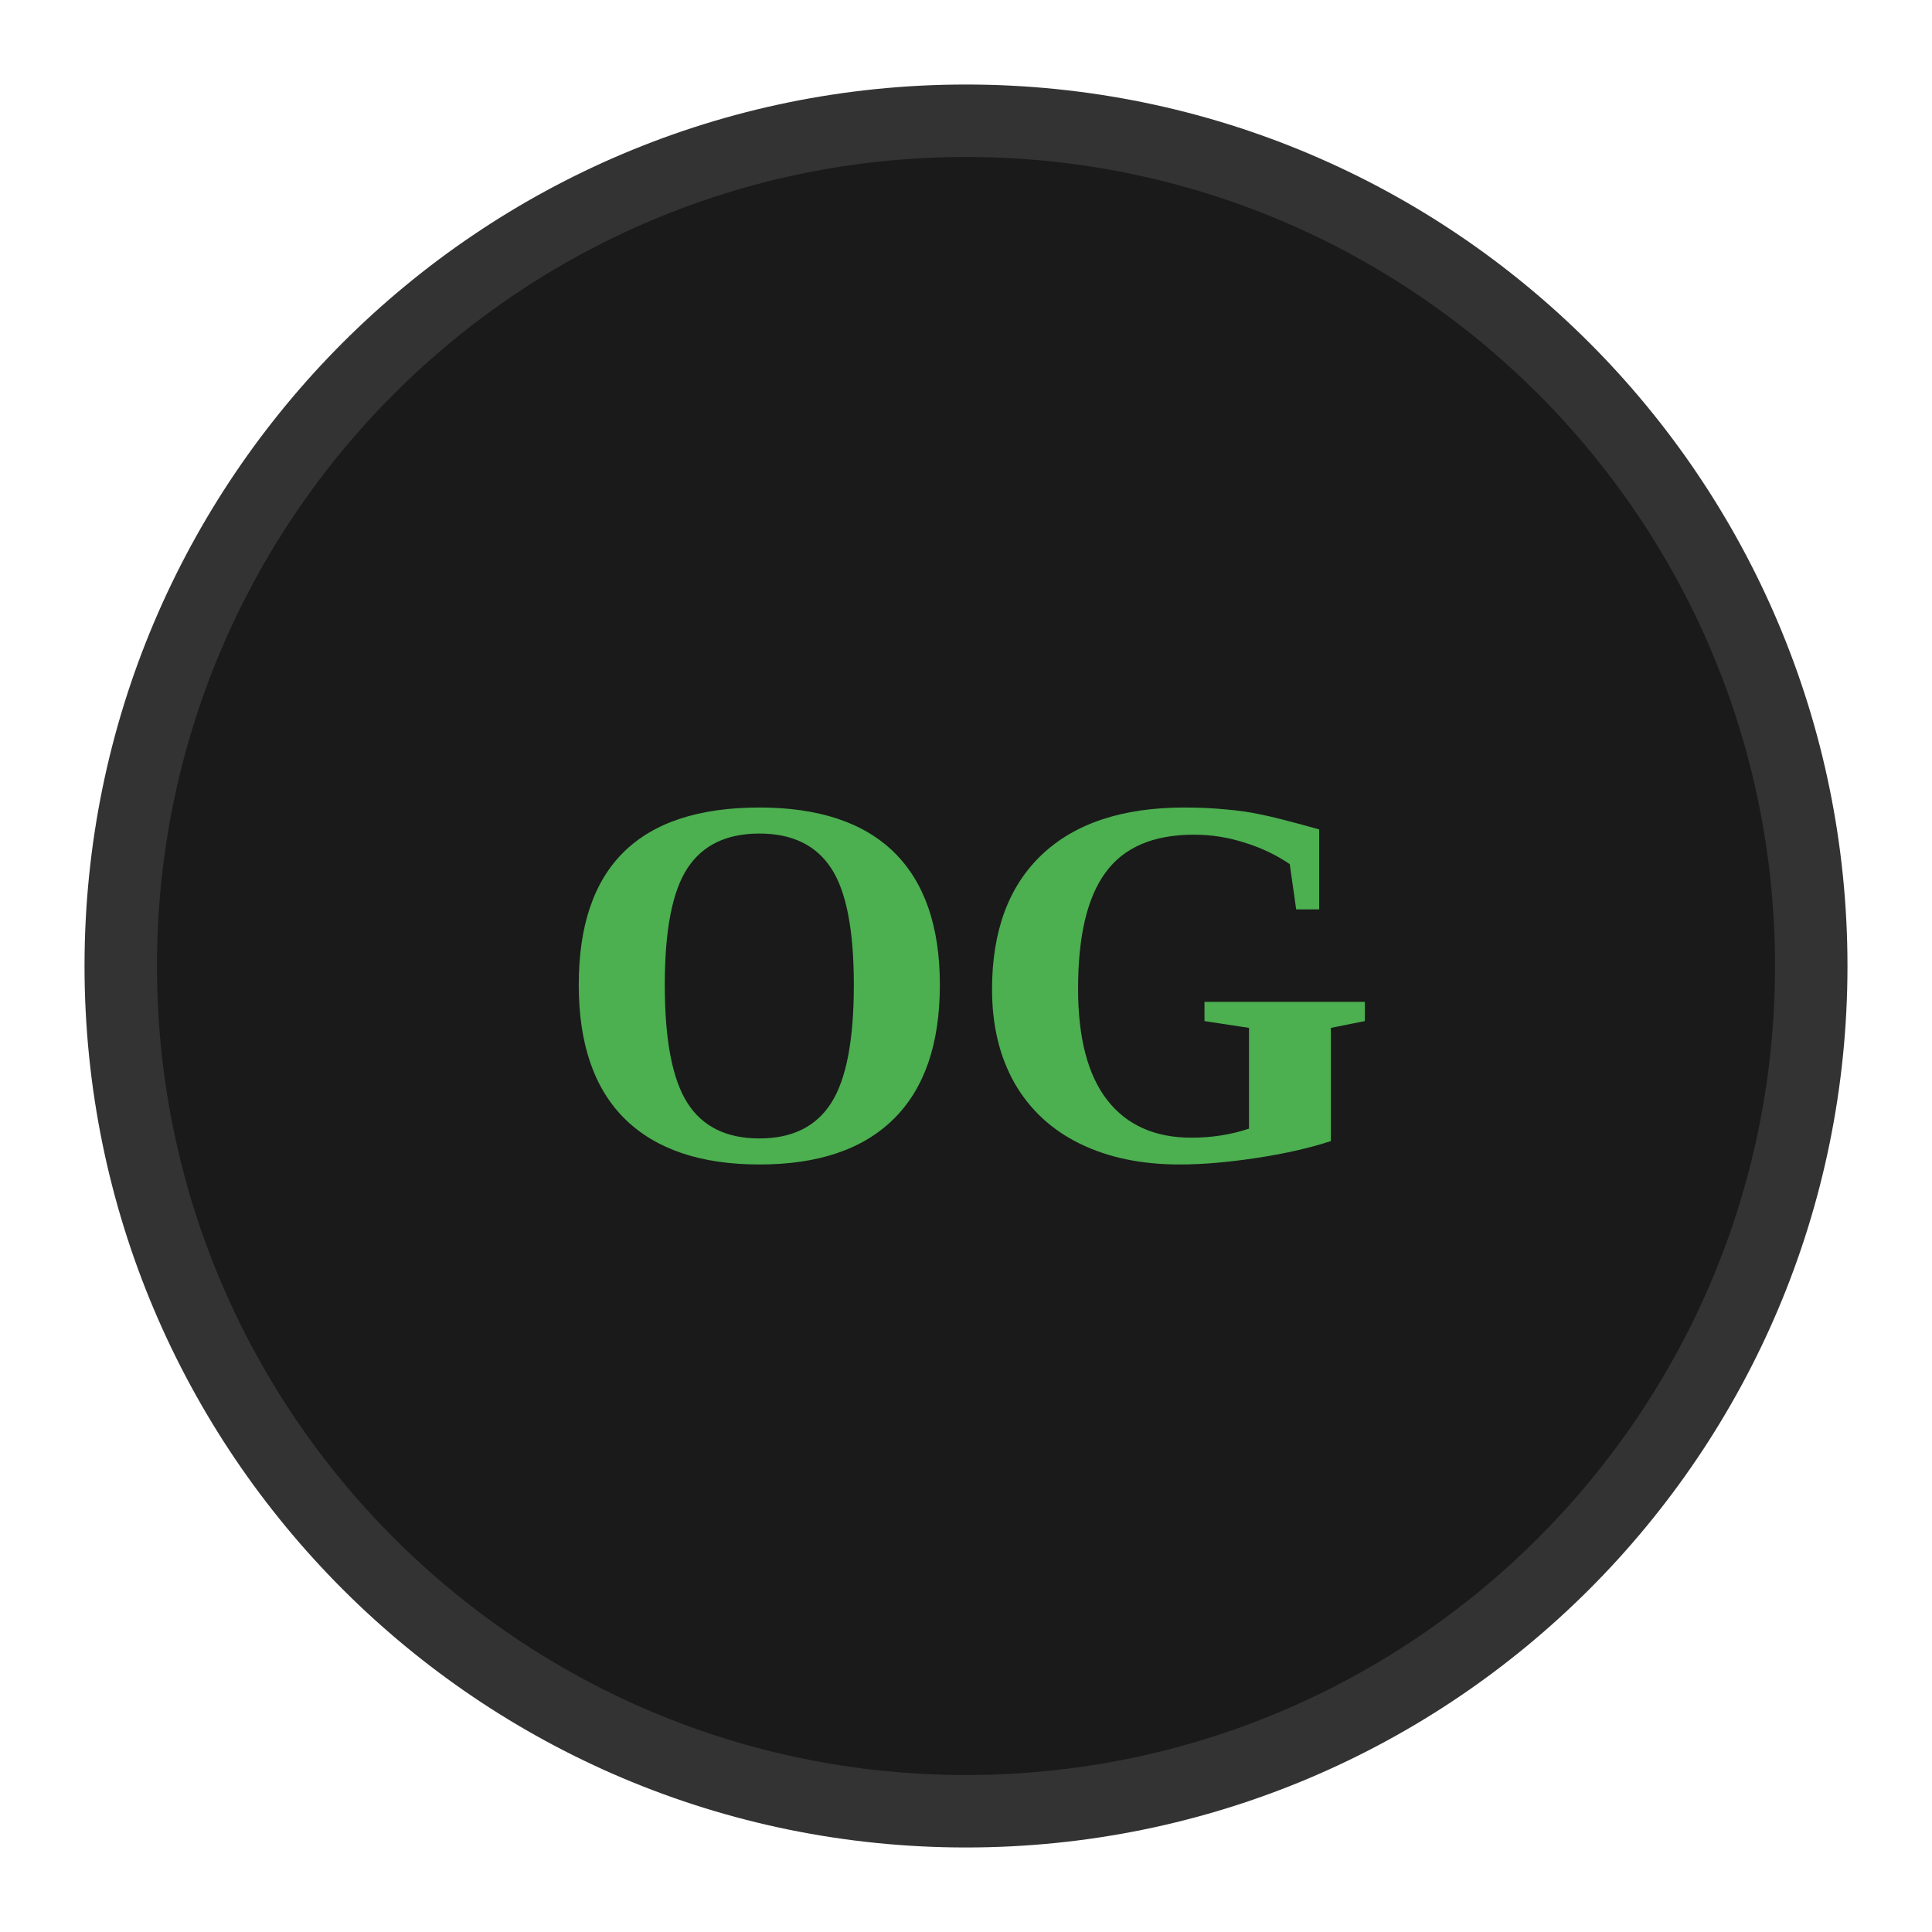
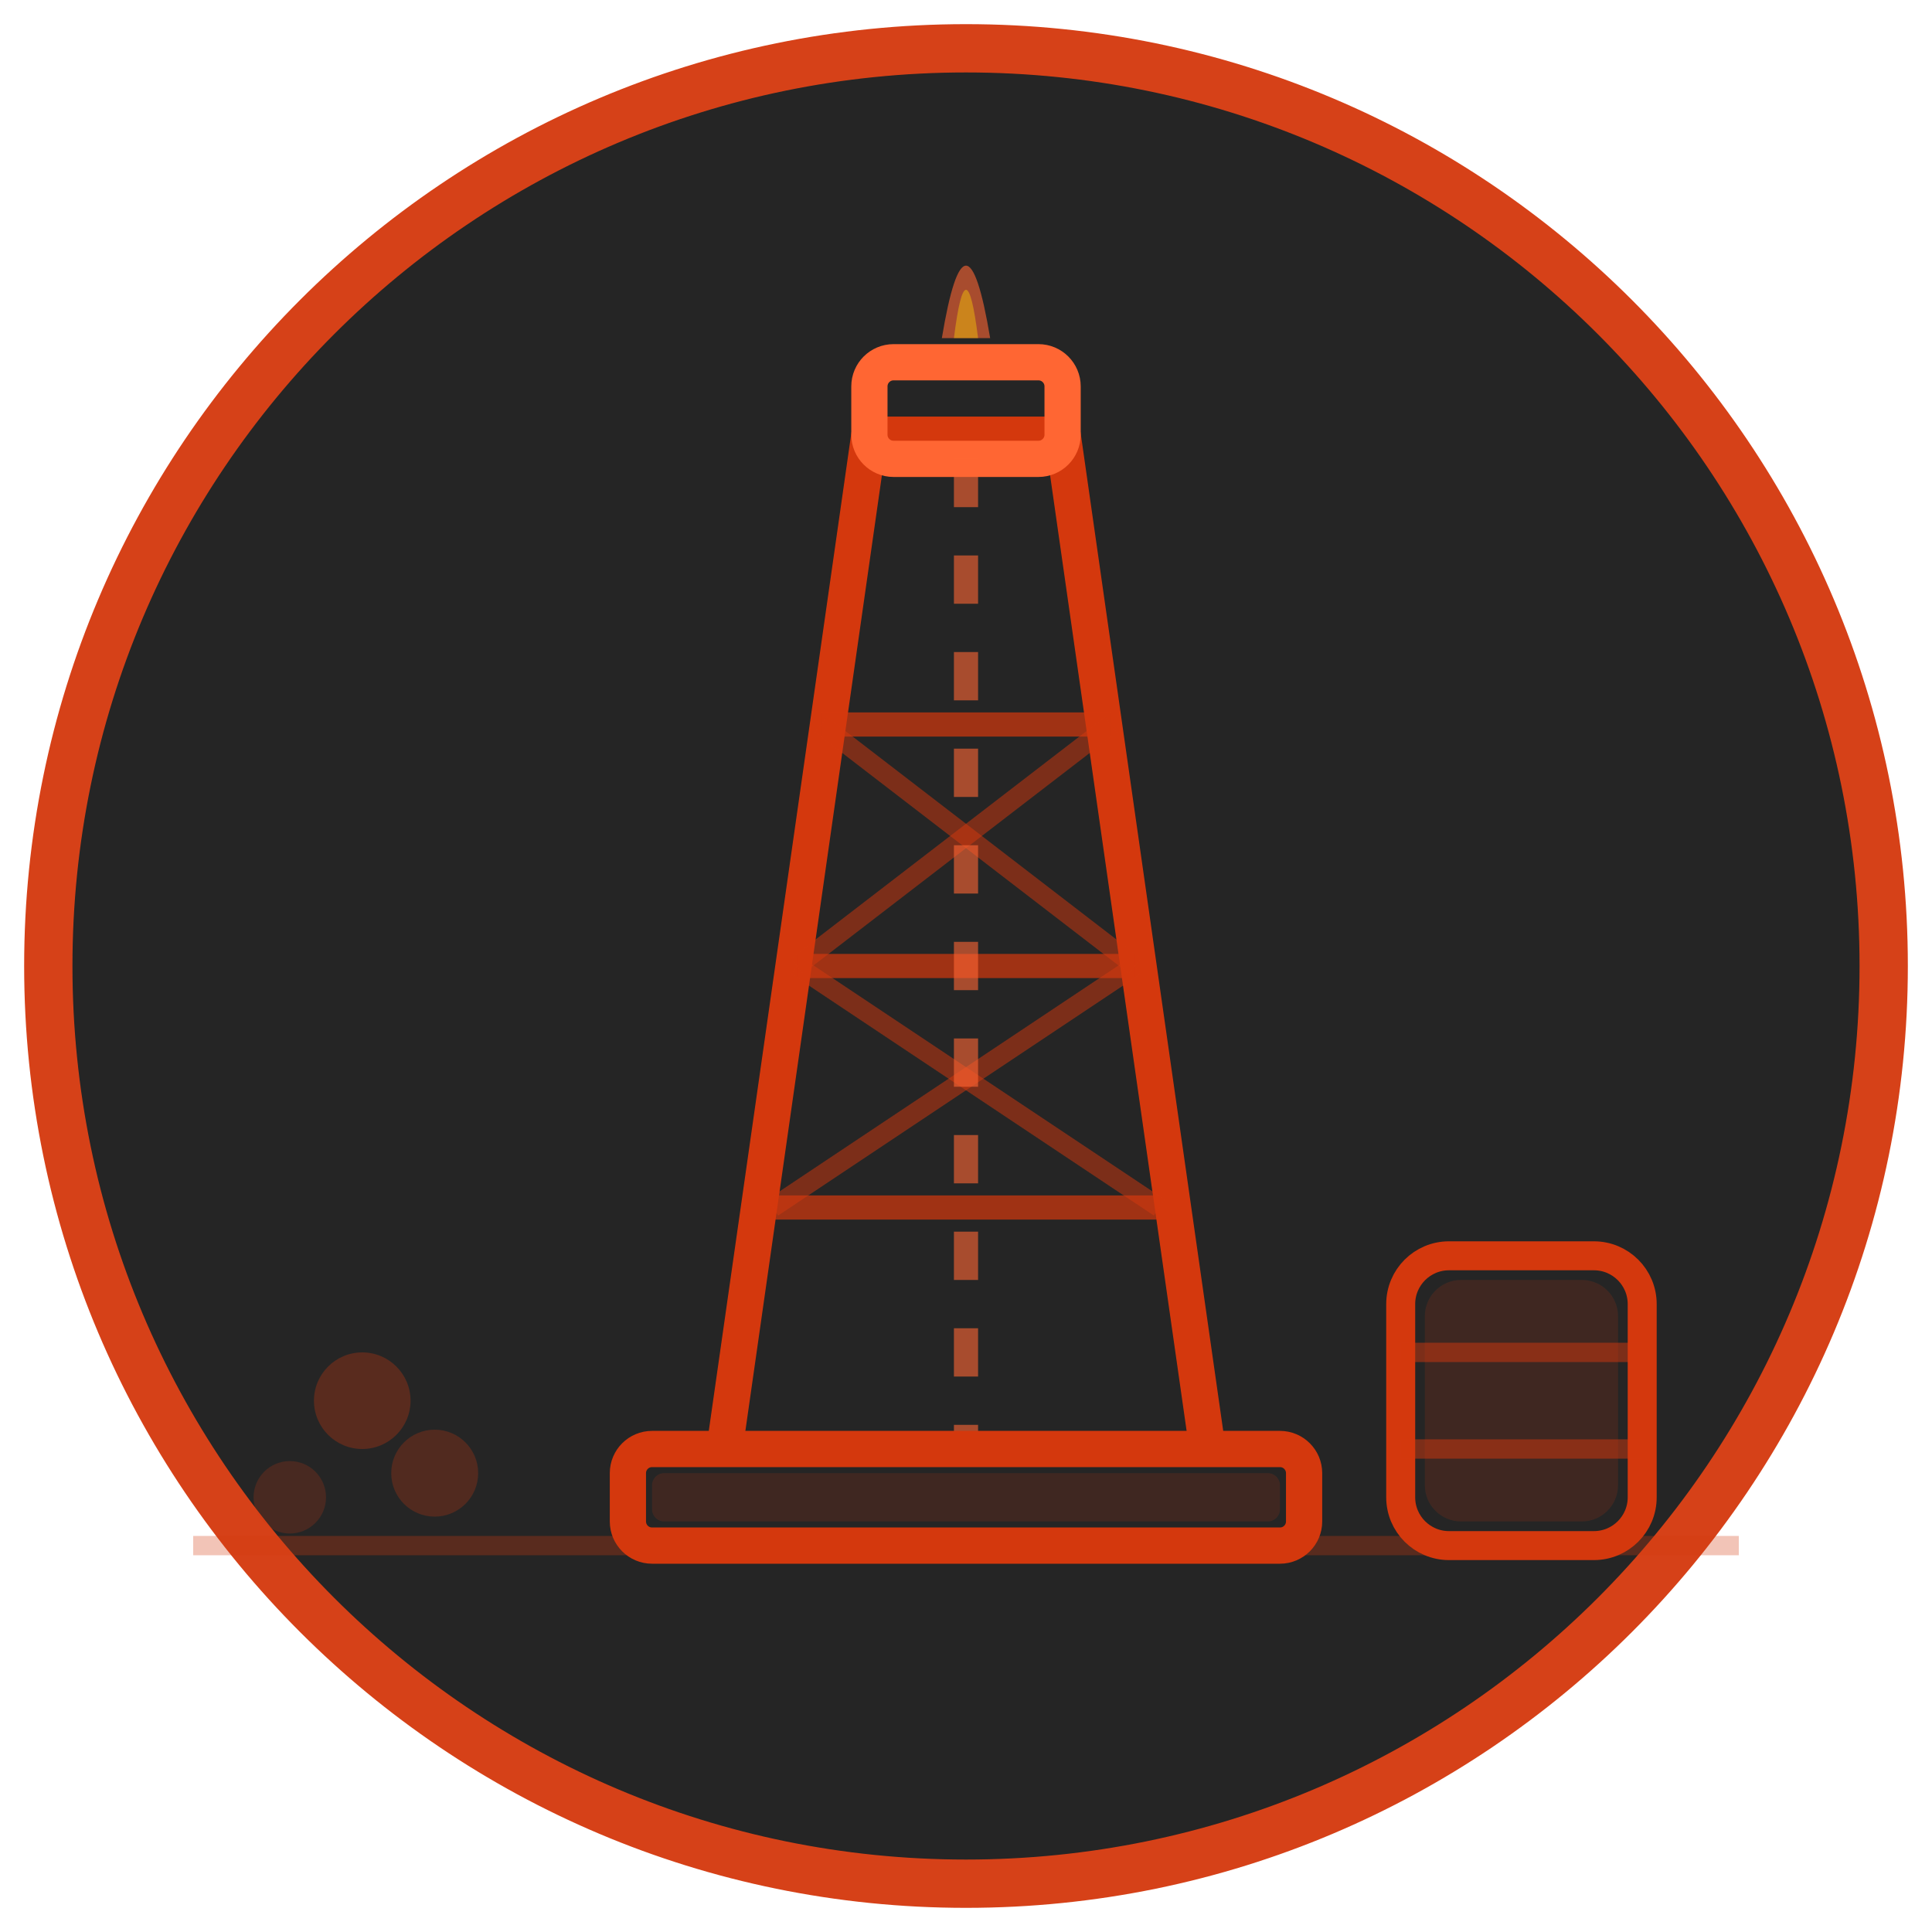
<svg xmlns="http://www.w3.org/2000/svg" viewBox="0 0 80 80">
-   <circle cx="40" cy="40" r="35" fill="#1A1A1A" stroke="#333" stroke-width="3" />
-   <text x="40" y="48" text-anchor="middle" font-size="22" font-weight="bold" fill="#4CAF50">OG</text>
+   <defs>
+     <linearGradient id="glow" x1="0" y1="0" x2="0" y2="1">
+       <stop offset="0%" stop-color="#D4380D" stop-opacity="0.6" />
+       <stop offset="100%" stop-color="#8B2500" stop-opacity="0.2" />
+     </linearGradient>
+   </defs>
+   <circle cx="40" cy="40" r="38" fill="#1A1A1A" stroke="#D4380D" stroke-width="2" opacity="0.95" />
+   <line x1="30" y1="60" x2="36" y2="18" stroke="#D4380D" stroke-width="1.5" />
+   <line x1="50" y1="60" x2="44" y2="18" stroke="#D4380D" stroke-width="1.5" />
+   <line x1="36" y1="18" x2="44" y2="18" stroke="#D4380D" stroke-width="1.5" />
+   <line x1="32" y1="50" x2="48" y2="50" stroke="#D4380D" stroke-width="1" opacity="0.7" />
+   <line x1="33" y1="40" x2="47" y2="40" stroke="#D4380D" stroke-width="1" opacity="0.7" />
+   <line x1="34" y1="30" x2="46" y2="30" stroke="#D4380D" stroke-width="1" opacity="0.7" />
+   <line x1="32" y1="50" x2="47" y2="40" stroke="#D4380D" stroke-width="0.8" opacity="0.5" />
+   <line x1="48" y1="50" x2="33" y2="40" stroke="#D4380D" stroke-width="0.8" opacity="0.5" />
+   <line x1="33" y1="40" x2="46" y2="30" stroke="#D4380D" stroke-width="0.8" opacity="0.5" />
+   <line x1="47" y1="40" x2="34" y2="30" stroke="#D4380D" stroke-width="0.8" opacity="0.5" />
+   <rect x="36" y="15" width="8" height="4" rx="1" fill="none" stroke="#FF6633" stroke-width="1.5" />
+   <line x1="40" y1="19" x2="40" y2="60" stroke="#FF6633" stroke-width="1" stroke-dasharray="2,2" opacity="0.6" />
+   <rect x="26" y="60" width="28" height="4" rx="1" fill="none" stroke="#D4380D" stroke-width="1.5" />
+   <rect x="27" y="61" width="26" height="2" rx="0.5" fill="#D4380D" opacity="0.15" />
+   <rect x="58" y="52" width="10" height="12" rx="2" fill="none" stroke="#D4380D" stroke-width="1.2" />
+   <rect x="59" y="53" width="8" height="10" rx="1.5" fill="#D4380D" opacity="0.15" />
+   <line x1="58" y1="56" x2="68" y2="56" stroke="#D4380D" stroke-width="0.8" opacity="0.5" />
+   <line x1="58" y1="60" x2="68" y2="60" stroke="#D4380D" stroke-width="0.8" opacity="0.5" />
+   <path d="M39,14 Q40,8 41,14" fill="#FF6633" opacity="0.6" />
+   <path d="M39.5,14 Q40,10 40.5,14" fill="#FFD700" opacity="0.4" />
+   <line x1="8" y1="64" x2="72" y2="64" stroke="#D4380D" stroke-width="0.8" opacity="0.3" />
+   <circle cx="15" cy="58" r="2" fill="#D4380D" opacity="0.3" />
+   <circle cx="12" cy="62" r="1.5" fill="#D4380D" opacity="0.2" />
+   <circle cx="18" cy="61" r="1.8" fill="#D4380D" opacity="0.25" />
</svg>
